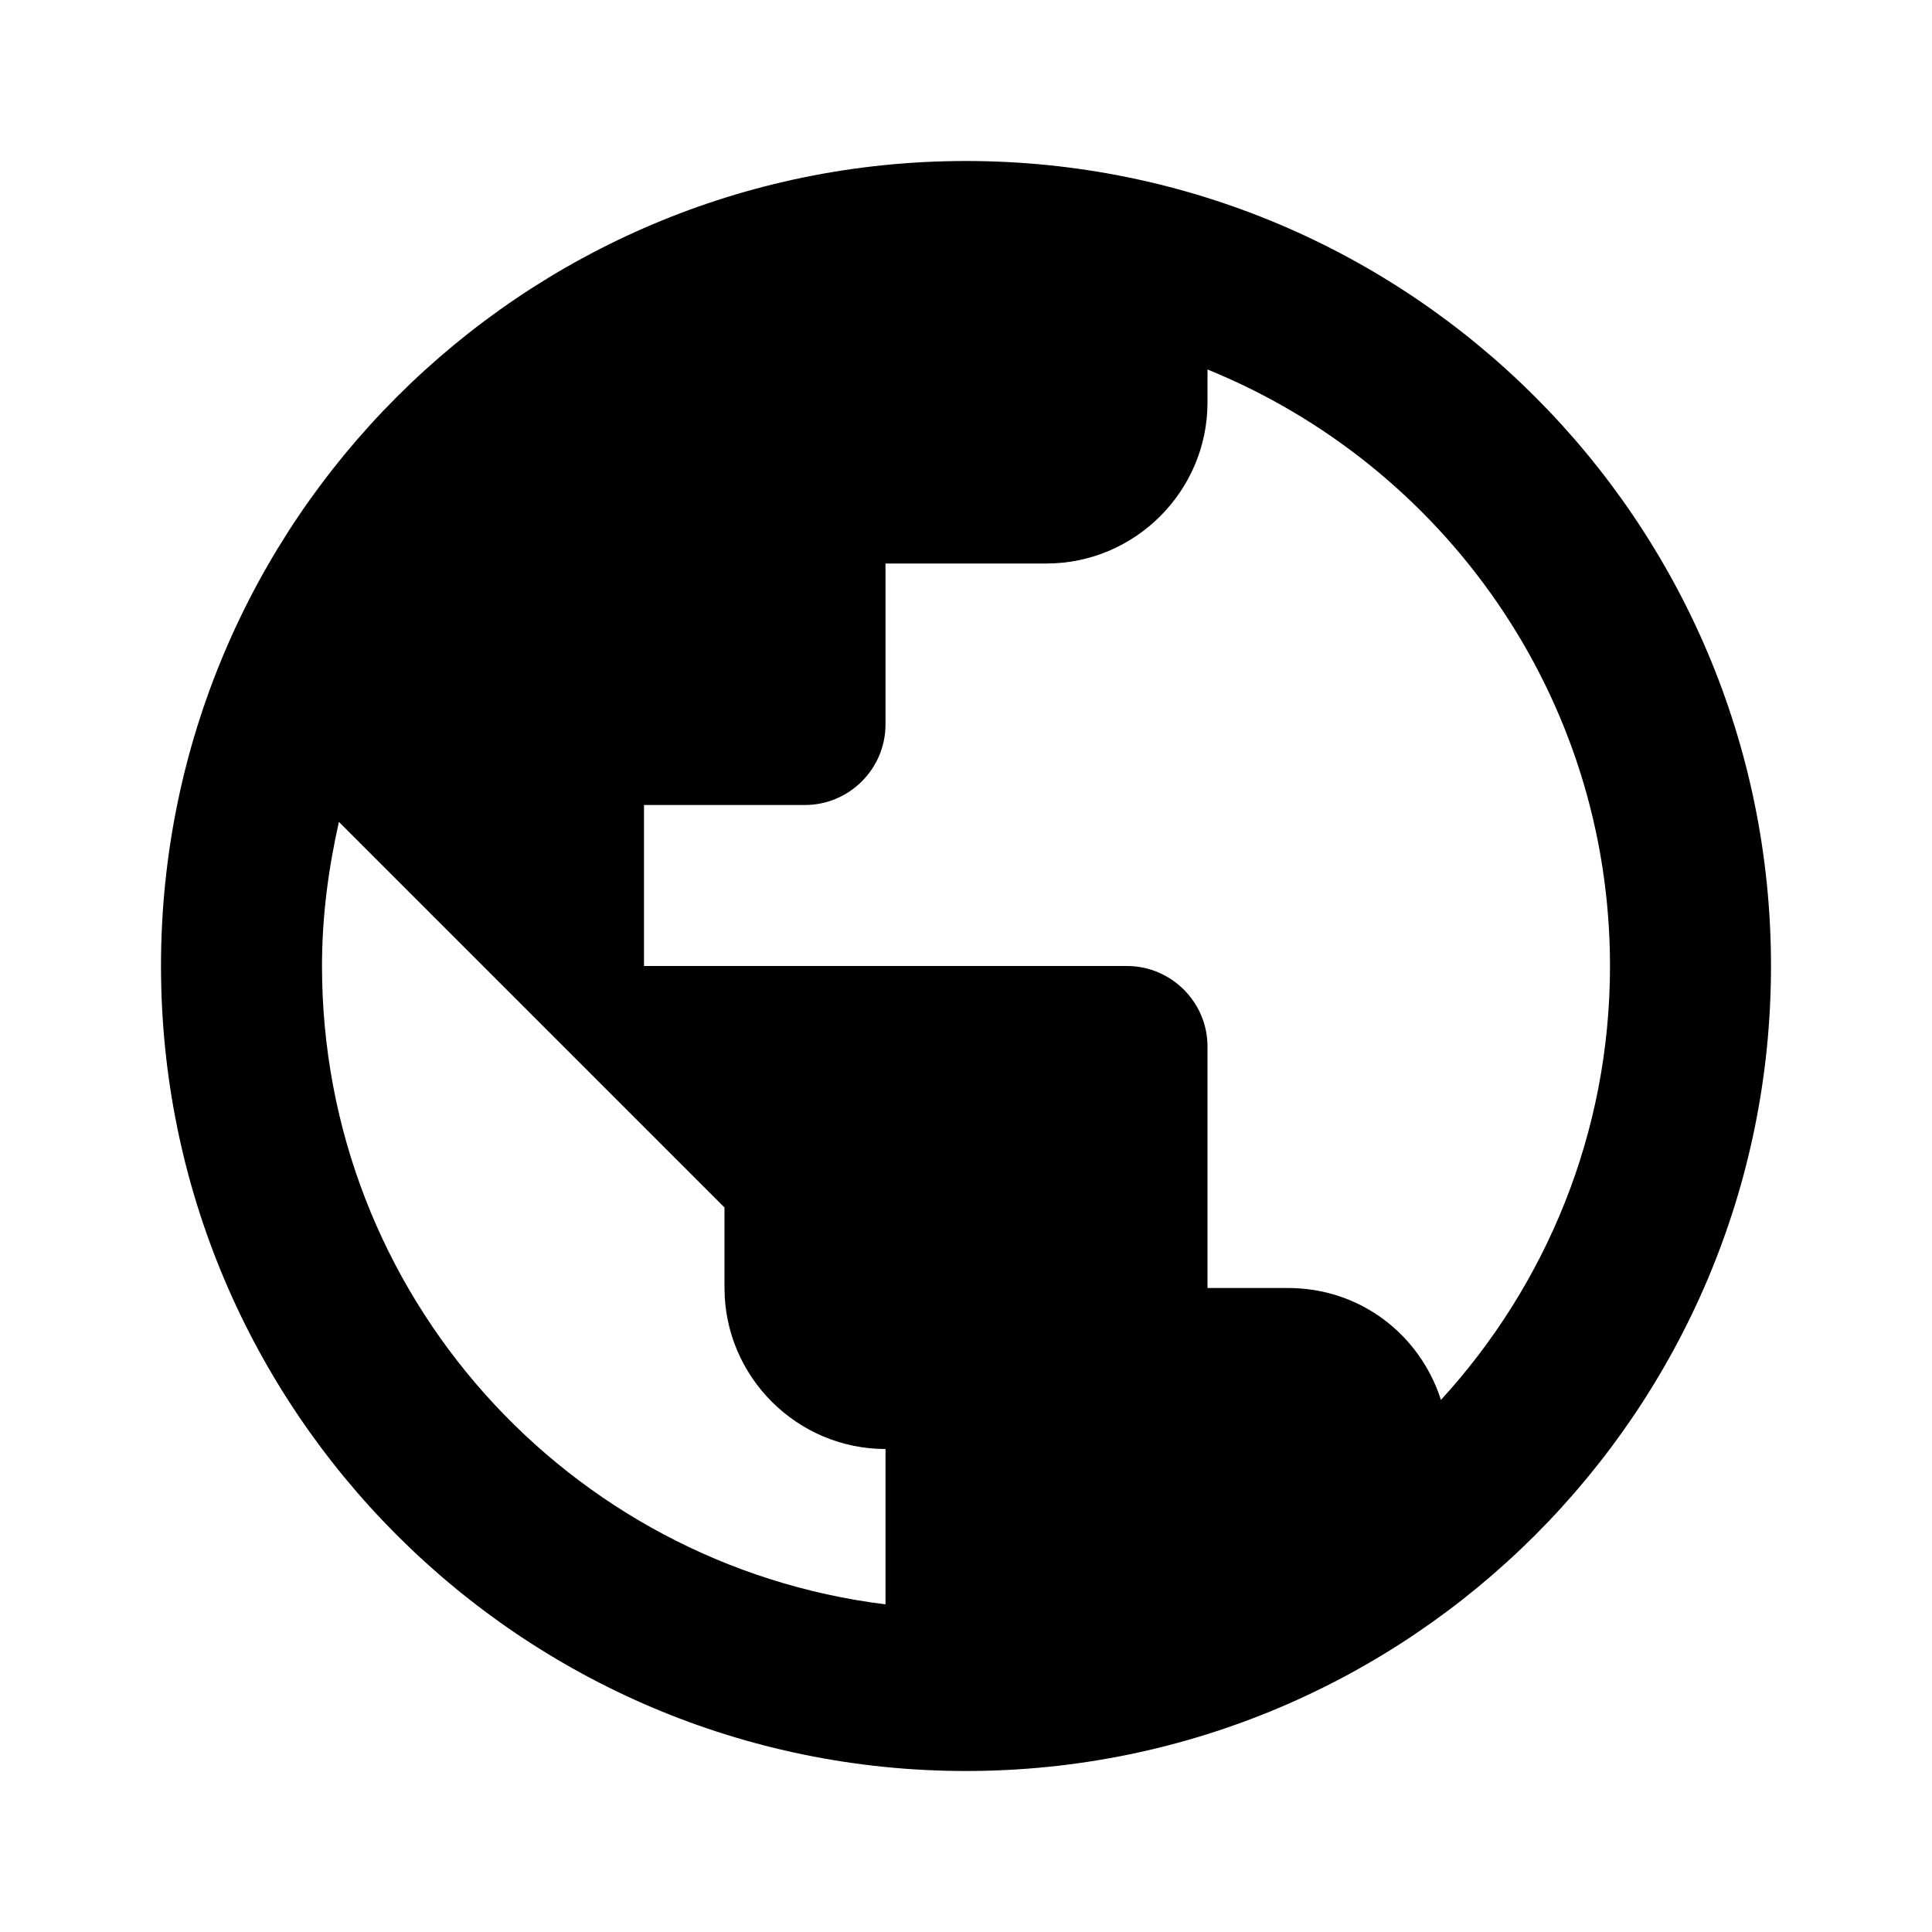
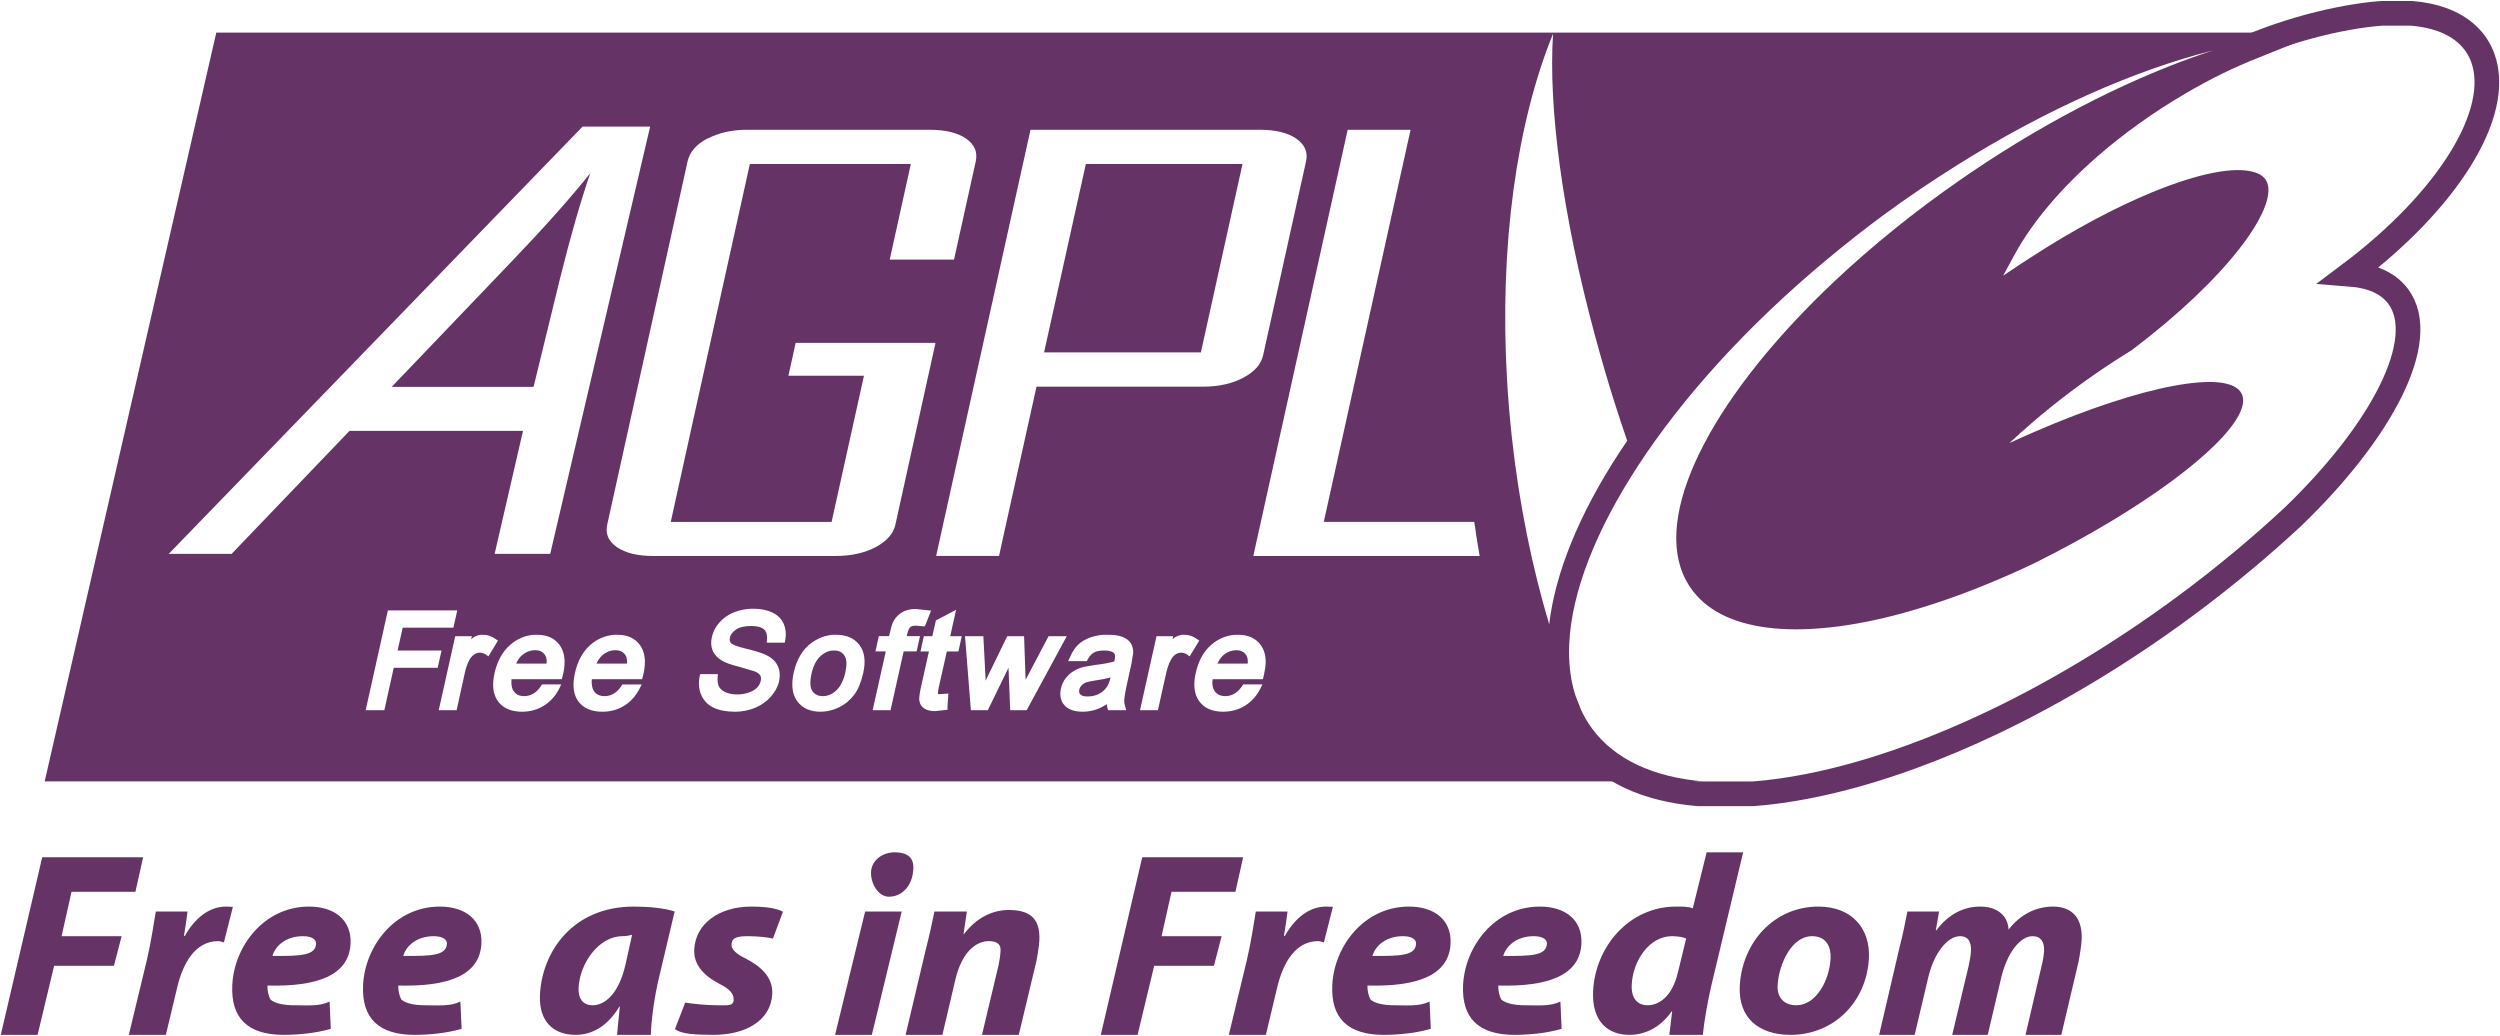
- <svg xmlns="http://www.w3.org/2000/svg" viewBox="0 0 24 24" fill="currentColor">
-   <path d="M12 2C6.48 2 2 6.48 2 12s4.48 10 10 10 10-4.48 10-10S17.52 2 12 2zm-1 17.93c-3.95-.49-7-3.85-7-7.93 0-.62.08-1.21.21-1.79L9 15v1c0 1.1.9 2 2 2v1.93zm6.9-2.54c-.26-.81-1-1.39-1.9-1.39h-1v-3c0-.55-.45-1-1-1H8v-2h2c.55 0 1-.45 1-1V7h2c1.1 0 2-.9 2-2v-.41c2.93 1.19 5 4.06 5 7.41 0 2.08-.8 3.97-2.1 5.39z" />
+ <svg xmlns="http://www.w3.org/2000/svg" width="864" height="358" viewBox="0 0 864 358">
+   <g transform="translate(-88.24796,-1761.193)">
+     <g transform="scale(2.5964,2.5964)">
+       <path style="fill:#663366" d="m 62.777,682.666 c 0,0 -22.843,99.665 -22.843,99.665 0.007,0 60.091,0 60.105,0 26.425,0 105.679,0 105.679,0 1.2e-4,0 54.964,0 54.964,0 -6.548,-0.571 -11.718,-2.87 -14.798,-7.06 -0.571,-0.775 -1.043,-1.61 -1.457,-2.483 -0.263,-0.644 -0.51,-1.293 -0.759,-1.95 -0.657,-2.089 -0.919,-4.406 -0.8,-6.876 0.328,-6.883 3.558,-15.07 9.154,-23.644 5.944,-9.111 14.558,-18.661 25.224,-27.523 2.391,-1.985 4.863,-3.945 7.45,-5.849 3.199,-2.353 6.422,-4.52 9.646,-6.547 11.881,-7.48 23.733,-12.714 34.234,-15.373 -10.036,3.274 -21.31,8.832 -32.449,16.399 -0.401,0.271 -0.796,0.548 -1.19,0.821 -6.18,4.282 -11.779,8.83 -16.666,13.423 -15.723,14.784 -24.034,30.103 -20.257,39.078 0.269,0.617 0.59,1.207 0.965,1.765 4.059,5.97 14.118,7.002 26.866,3.797 0.867,-0.217 1.734,-0.462 2.627,-0.718 4.072,-1.176 8.395,-2.763 12.848,-4.721 1.071,-0.473 2.153,-0.959 3.243,-1.478 0.112,-0.052 0.217,-0.105 0.328,-0.164 14.055,-6.983 24.856,-15.019 27.195,-19.847 0.512,-1.05 0.635,-1.946 0.287,-2.648 -1.668,-3.382 -13.341,-1.097 -27.482,5.028 -1.136,0.493 -2.286,1 -3.448,1.539 0.946,-0.878 1.93,-1.76 2.935,-2.627 1.603,-1.381 3.262,-2.731 5.028,-4.064 2.765,-2.094 5.56,-3.987 8.312,-5.665 12.886,-9.722 19.4,-18.918 18.041,-22.33 -0.256,-0.643 -0.801,-1.085 -1.642,-1.355 -2.686,-0.854 -7.589,0.165 -13.546,2.607 -4.913,2.015 -10.555,5.003 -16.276,8.723 0,0 -0.78,0.513 -0.78,0.513 0,0 -0.144,0.082 -0.144,0.082 0,0 -2.75,1.827 -2.75,1.827 0,0 1.58,-2.894 1.58,-2.894 2.345,-4.292 6.164,-8.77 10.919,-12.93 3.487,-3.042 7.472,-5.907 11.76,-8.415 1.622,-0.95 3.242,-1.832 4.864,-2.627 1.662,-0.812 3.324,-1.533 4.946,-2.176 4.713,-1.864 9.891,-4.218 13.814,-4.526 -0.357,0 -11.7,1.221 -11.7,1.221 0,0 -37.149,0 -37.149,0 0,0 -163.803,0 -163.803,0 0,0 -73.076,0 -73.076,0 z m 177.934,0.144 c -0.644,9.823 1.261,24.212 5.583,40.186 0.768,2.842 1.605,5.735 2.524,8.661 0.571,1.807 1.161,3.585 1.765,5.336 -0.355,0.521 -0.712,1.04 -1.047,1.56 -5.392,8.263 -8.544,16.073 -9.338,22.864 -2.279,-7.632 -3.995,-15.991 -4.967,-24.855 -0.276,-2.54 -0.492,-5.051 -0.636,-7.532 -1.064,-18.024 1.289,-34.362 6.116,-46.22 z m -107.608,12.786 c 0.123,-0.003 0.244,0 0.369,0 0,0 24.28,0 24.28,0 2.075,0 3.68,0.389 4.823,1.17 1.136,0.785 1.562,1.802 1.293,3.038 0,0 -2.894,13.074 -2.894,13.074 0,0 -8.559,0 -8.559,0 0,0 2.812,-12.725 2.812,-12.725 0,0 -21.427,0 -21.427,0 0,0 -7.738,34.973 -7.738,34.973 0,0 -2.791,12.664 -2.791,12.664 0,0 21.407,0 21.407,0 0,0 0.021,-0.082 0.021,-0.082 0,0 4.29,-19.375 4.29,-19.375 0,0 -10.057,0 -10.057,0 0,0 0.965,-4.372 0.965,-4.372 0,-1.1e-4 18.615,0 18.615,0 0,-1.1e-4 -5.336,24.177 -5.336,24.177 -0.072,0.344 -0.199,0.656 -0.37,0.965 -0.44,0.801 -1.208,1.488 -2.278,2.052 -1.484,0.781 -3.261,1.17 -5.336,1.17 0,0 -24.259,0 -24.259,0 -2.075,0 -3.68,-0.388 -4.823,-1.17 -1.136,-0.782 -1.569,-1.78 -1.293,-3.017 0,0 10.693,-48.334 10.693,-48.334 0.276,-1.236 1.136,-2.252 2.627,-3.038 0.053,-0.028 0.112,-0.035 0.164,-0.061 1.361,-0.682 2.958,-1.065 4.803,-1.108 z m 38.052,0 c -1.2e-4,0 30.56,0 30.56,0 2.049,0 3.66,0.389 4.803,1.17 1.149,0.785 1.589,1.802 1.314,3.038 0,0 -5.706,25.778 -5.706,25.778 -0.269,1.228 -1.15,2.23 -2.648,3.017 -1.497,0.789 -3.26,1.19 -5.316,1.19 0,0 -22.207,0 -22.207,0 0,0 -4.289,19.354 -4.289,19.354 0,0 -0.698,3.181 -0.698,3.181 0,0 -8.374,0 -8.374,0 0,0 0.636,-2.873 0.636,-2.873 0,0 11.925,-53.855 11.925,-53.855 z m 42.218,0 c 0,0 8.374,0 8.374,0 0,0 -9.482,42.834 -9.482,42.834 0,0 -2.073,9.359 -2.073,9.359 0,0 20.032,0 20.032,0 0.21,1.536 0.456,3.045 0.718,4.536 0,0 -30.129,0 -30.129,0 0,0 2.381,-10.755 2.381,-10.755 0,0 10.18,-45.974 10.18,-45.974 z m -34.85,4.556 c 0,0 -5.562,25.08 -5.562,25.08 0,0 20.873,0 20.873,0 0,0 5.541,-25.08 5.541,-25.08 0,0 -20.853,0 -20.853,0 z m -44.509,59.194 c 0.082,-0.003 0.164,0 0.246,0 0.972,0 1.821,0.171 2.504,0.493 0.729,0.342 1.25,0.849 1.539,1.519 0.282,0.65 0.356,1.388 0.205,2.196 0,0 -0.061,0.308 -0.061,0.308 0,0 -2.401,0 -2.401,0 -1.1e-4,0 0.02,-0.287 0.02,-0.287 0.062,-0.564 -0.008,-1.008 -0.226,-1.314 -0.028,-0.038 -0.07,-0.089 -0.103,-0.123 -0.054,-0.055 -0.136,-0.118 -0.205,-0.164 -0.336,-0.212 -0.862,-0.328 -1.539,-0.328 -0.9,0 -1.572,0.157 -2.032,0.472 -0.447,0.309 -0.729,0.654 -0.821,1.067 -0.092,0.42 0.059,0.641 0.164,0.759 0.003,0.003 0.017,0.017 0.021,0.021 0.133,0.113 0.595,0.379 2.032,0.718 1.3,0.315 2.162,0.598 2.648,0.842 0.736,0.374 1.25,0.86 1.519,1.457 0.269,0.591 0.328,1.283 0.164,2.032 -0.164,0.729 -0.536,1.401 -1.088,2.032 -0.545,0.63 -1.239,1.13 -2.073,1.478 -0.827,0.342 -1.735,0.534 -2.668,0.534 -1.182,0 -2.131,-0.179 -2.873,-0.534 -0.775,-0.368 -1.334,-0.948 -1.662,-1.704 -0.315,-0.735 -0.383,-1.571 -0.205,-2.483 0,0 0.062,-0.287 0.062,-0.287 0,0 2.36,0 2.36,0 0,0 -0.021,0.287 -0.021,0.287 -0.059,0.545 -8e-4,0.985 0.144,1.314 0.138,0.315 0.401,0.576 0.821,0.78 0.447,0.217 1.005,0.328 1.642,0.328 0.571,0 1.094,-0.096 1.56,-0.267 0.46,-0.164 0.825,-0.381 1.088,-0.657 0.256,-0.276 0.406,-0.567 0.472,-0.883 0.066,-0.282 0.05,-0.521 -0.061,-0.718 -0.125,-0.21 -0.372,-0.397 -0.759,-0.554 0,-1.2e-4 -2.011,-0.595 -2.011,-0.595 -1.123,-0.282 -1.879,-0.552 -2.319,-0.821 -0.598,-0.355 -1.029,-0.809 -1.252,-1.355 -0.223,-0.539 -0.247,-1.135 -0.103,-1.786 0.151,-0.696 0.487,-1.359 1.006,-1.95 0.525,-0.598 1.204,-1.067 2.011,-1.375 0.714,-0.268 1.466,-0.425 2.258,-0.451 z m 21.55,0.041 c 0.13,-0.01 0.252,0 0.39,0 0,0 1.478,0.164 1.478,0.164 0,0 0.493,0.041 0.493,0.041 1.1e-4,0 -0.718,1.827 -0.718,1.827 0,0 -0.144,0.287 -0.144,0.287 0,0 -1.129,-0.103 -1.129,-0.103 -0.333,0 -0.578,0.051 -0.739,0.164 -0.011,0.008 -0.031,0.032 -0.041,0.041 -0.022,0.019 -0.058,0.052 -0.082,0.082 -0.099,0.13 -0.219,0.361 -0.308,0.78 0,0 -0.043,0.177 -0.082,0.328 0.519,0 1.765,0 1.765,0 0,0 -0.451,2.032 -0.451,2.032 0,0 -1.291,0 -1.724,0 -0.131,0.591 -1.745,7.82 -1.745,7.82 0,0 -2.381,0 -2.381,0 0,0 1.548,-6.946 1.745,-7.82 -0.401,0 -1.375,0 -1.375,0 0,0 0.451,-2.032 0.451,-2.032 0,0 0.98,0 1.355,0 0.066,-0.282 0.164,-0.636 0.164,-0.636 0.145,-0.657 0.296,-1.129 0.493,-1.457 0.269,-0.453 0.649,-0.832 1.129,-1.108 0.395,-0.229 0.894,-0.367 1.457,-0.41 z m 5.685,0.103 c 0,0 -0.622,2.8 -0.78,3.51 0.46,0 1.539,0 1.539,0 0,0 -0.451,2.032 -0.451,2.032 0,0 -1.132,0 -1.539,0 -0.125,0.565 -1.108,4.946 -1.108,4.946 0,0 -0.082,0.526 -0.082,0.677 1.2e-4,0.005 -4.5e-4,0.017 0,0.021 3.4e-4,0.002 -4.5e-4,0.019 0,0.021 5.7e-4,10e-4 0.02,-8e-4 0.02,0 0,0 0.246,0.02 0.246,0.02 0,0 1.129,-0.082 1.129,-0.082 0,0 -0.123,1.827 -0.123,1.827 0,0 0.021,0.328 0.021,0.328 0,0 -1.621,0.185 -1.621,0.185 -0.644,0 -1.116,-0.105 -1.457,-0.328 -0.361,-0.236 -0.571,-0.55 -0.657,-0.944 -0.013,-0.072 -0.041,-0.177 -0.041,-0.328 0,-0.296 0.056,-0.796 0.246,-1.663 0,0 0.863,-3.865 1.047,-4.679 -0.309,0 -1.129,0 -1.129,0 0,0 0.451,-2.032 0.451,-2.032 0,0 0.8,0 1.129,0 0.105,-0.473 0.472,-2.094 0.472,-2.094 0,0 1.909,-1.006 1.909,-1.006 0,0 0.78,-0.41 0.78,-0.41 z m -75.632,0.082 c 0,0 9.236,0 9.236,0 0,0 -0.513,2.299 -0.513,2.299 0,0 -6.161,0 -6.752,0 -0.105,0.466 -0.526,2.354 -0.677,3.038 0.854,0 5.849,0 5.849,0 0,0 -0.513,2.299 -0.513,2.299 0,0 -5.258,0 -5.849,0 -0.125,0.571 -1.252,5.644 -1.252,5.644 0,0 -2.483,0 -2.483,0 0,0 2.955,-13.279 2.955,-13.279 z m 12.376,3.243 c 0.093,-0.011 0.194,0 0.287,0 0.591,0 1.137,0.18 1.662,0.554 0,0 0.328,0.226 0.328,0.226 0,0 -1.273,2.093 -1.273,2.093 0,0 -0.349,-0.246 -0.349,-0.246 -0.256,-0.164 -0.532,-0.246 -0.821,-0.246 -0.25,0 -0.482,0.089 -0.718,0.246 -0.25,0.164 -0.458,0.382 -0.616,0.677 -0.276,0.506 -0.478,1.072 -0.616,1.683 0,0 -1.108,5.049 -1.108,5.049 0,0 -2.381,0 -2.381,0 0,0 2.196,-9.851 2.196,-9.851 0,0 2.217,0 2.217,0 0,0 -0.076,0.299 -0.103,0.41 0.105,-0.079 0.216,-0.187 0.308,-0.246 0.318,-0.19 0.654,-0.308 0.985,-0.349 z m 7.06,0 c 0.143,-0.011 0.284,0 0.431,0 1.34,0 2.354,0.47 3.017,1.396 0.414,0.598 0.636,1.336 0.636,2.217 0,0.486 -0.06,1.009 -0.185,1.58 0,0 -0.185,0.718 -0.185,0.718 0,0 -6.021,0 -6.691,0 -0.013,0.138 -0.021,0.286 -0.021,0.41 0,0.512 0.105,0.915 0.328,1.211 0.106,0.145 0.229,0.275 0.369,0.369 0.265,0.173 0.606,0.267 1.006,0.267 0.486,0 0.913,-0.134 1.314,-0.39 0.381,-0.243 0.745,-0.631 1.067,-1.17 0,0 2.545,0 2.545,0 0,0 -0.226,0.493 -0.226,0.493 -0.486,0.985 -1.164,1.754 -2.011,2.299 -0.847,0.545 -1.859,0.841 -2.976,0.841 -1.451,0 -2.532,-0.47 -3.202,-1.396 -0.663,-0.906 -0.806,-2.159 -0.452,-3.735 0.355,-1.603 1.062,-2.883 2.093,-3.776 0.924,-0.801 1.973,-1.246 3.14,-1.334 z m 10.693,0 c 0.143,-0.011 0.284,0 0.431,0 1.34,0 2.354,0.47 3.017,1.396 0.414,0.598 0.636,1.336 0.636,2.217 0,0.479 -0.06,0.995 -0.185,1.56 0,0 -0.185,0.739 -0.185,0.739 0,0 -6.021,0 -6.691,0 -0.007,0.092 -0.014,0.175 -0.021,0.267 -0.005,0.035 0.002,0.087 0,0.123 -1.9e-4,0.006 0,0.015 0,0.021 0,0.099 0.014,0.195 0.021,0.287 0.033,0.374 0.131,0.687 0.308,0.924 0.034,0.046 0.066,0.103 0.103,0.144 0.301,0.322 0.727,0.493 1.273,0.493 0.486,0 0.919,-0.134 1.313,-0.39 0.381,-0.243 0.746,-0.631 1.067,-1.17 0,0 2.565,0 2.565,0 0,0 -0.246,0.493 -0.246,0.493 -0.486,0.985 -1.164,1.754 -2.011,2.299 -0.847,0.545 -1.86,0.841 -2.976,0.841 -1.451,0 -2.532,-0.47 -3.202,-1.396 -0.433,-0.591 -0.636,-1.344 -0.636,-2.237 0,-0.138 0.007,-0.287 0.021,-0.431 0.026,-0.341 0.079,-0.686 0.164,-1.067 0.355,-1.596 1.042,-2.883 2.073,-3.776 0.924,-0.801 1.993,-1.246 3.161,-1.334 z m 29.124,0 c 0.147,-0.011 0.282,0 0.431,0 1.366,0 2.416,0.462 3.099,1.375 0.677,0.913 0.841,2.144 0.493,3.694 -0.269,1.209 -0.658,2.185 -1.19,2.894 -0.532,0.709 -1.21,1.289 -2.011,1.683 -0.795,0.394 -1.636,0.595 -2.483,0.595 -1.392,0 -2.429,-0.476 -3.099,-1.396 -0.433,-0.585 -0.657,-1.337 -0.657,-2.237 0,-0.486 0.053,-1.002 0.185,-1.58 0.394,-1.76 1.199,-3.101 2.381,-3.961 0.868,-0.626 1.826,-0.988 2.853,-1.067 z m 36.061,0 c 0.173,-0.011 0.333,0 0.513,0 0.827,0 1.478,0.084 1.97,0.287 0.525,0.21 0.898,0.507 1.108,0.862 0.204,0.335 0.308,0.746 0.308,1.252 0,0 -0.246,1.498 -0.246,1.498 0,0 -0.452,2.032 -0.452,2.032 -0.388,1.734 -0.473,2.384 -0.493,2.627 -0.02,0.328 0.011,0.648 0.103,0.944 0,0 0.164,0.534 0.164,0.534 0,0 -2.422,0 -2.422,0 0,0 -0.103,-0.308 -0.103,-0.308 -0.039,-0.144 -0.028,-0.328 -0.041,-0.493 -0.46,0.282 -0.92,0.533 -1.334,0.677 -0.611,0.21 -1.245,0.328 -1.888,0.328 -1.116,0 -1.943,-0.291 -2.442,-0.862 -0.381,-0.42 -0.554,-0.934 -0.554,-1.519 0,-0.223 0.03,-0.455 0.082,-0.698 0.112,-0.499 0.314,-0.961 0.636,-1.375 0.315,-0.407 0.688,-0.742 1.108,-0.985 0.407,-0.243 0.861,-0.415 1.334,-0.534 0,0 1.457,-0.246 1.457,-0.246 1.123,-0.131 1.961,-0.295 2.565,-0.472 0.013,-0.066 0.041,-0.144 0.041,-0.144 0.095,-0.423 0.083,-0.74 -0.021,-0.903 -0.008,-0.011 -0.032,-0.032 -0.041,-0.041 -0.022,-0.024 -0.056,-0.061 -0.082,-0.082 -0.247,-0.195 -0.668,-0.287 -1.231,-0.287 -0.637,0 -1.108,0.104 -1.437,0.308 -0.322,0.204 -0.62,0.576 -0.883,1.108 0,0 -2.483,0 -2.483,0 0,0 0.226,-0.493 0.226,-0.493 0.296,-0.683 0.648,-1.25 1.088,-1.683 0.44,-0.433 1.034,-0.769 1.724,-1.006 0.528,-0.174 1.106,-0.29 1.724,-0.328 z m 10.406,0 c 0.093,-0.011 0.194,0 0.287,0 0.598,0 1.158,0.18 1.683,0.554 0,0 0.308,0.226 0.308,0.226 0,0 -1.273,2.093 -1.273,2.093 0,0 -0.349,-0.246 -0.349,-0.246 -0.256,-0.164 -0.518,-0.246 -0.8,-0.246 -0.25,0 -0.496,0.089 -0.739,0.246 -0.25,0.164 -0.431,0.382 -0.595,0.677 -0.269,0.506 -0.478,1.072 -0.616,1.683 0,0 -1.129,5.049 -1.129,5.049 0,0 -2.381,0 -2.381,0 0,0 2.196,-9.851 2.196,-9.851 0,0 2.217,0 2.217,0 0,0 -0.056,0.299 -0.082,0.41 0.105,-0.079 0.209,-0.187 0.308,-0.246 0.313,-0.19 0.634,-0.308 0.965,-0.349 z m 7.04,0 c 0.143,-0.011 0.284,0 0.431,0 1.34,0 2.36,0.47 3.017,1.396 0.42,0.598 0.636,1.336 0.636,2.217 0,0.486 -0.08,1.009 -0.205,1.58 0,0 -0.164,0.718 -0.164,0.718 0,0 -6.028,0 -6.691,0 -0.013,0.138 -0.041,0.286 -0.041,0.41 0,0.512 0.112,0.915 0.328,1.211 0.034,0.046 0.086,0.103 0.123,0.144 0.022,0.023 0.059,0.061 0.082,0.082 0.294,0.267 0.693,0.41 1.19,0.41 0.486,0 0.913,-0.134 1.314,-0.39 0.381,-0.243 0.739,-0.631 1.067,-1.17 0,0 2.566,0 2.566,0 0,0 -0.246,0.493 -0.246,0.493 -0.486,0.985 -1.171,1.754 -2.011,2.299 -0.854,0.545 -1.853,0.841 -2.976,0.841 -1.451,0 -2.511,-0.47 -3.181,-1.396 -0.663,-0.906 -0.82,-2.159 -0.472,-3.735 0.355,-1.603 1.042,-2.883 2.073,-3.776 0.93,-0.801 1.995,-1.246 3.161,-1.334 z m -35.938,0.185 c 0,0 2.442,0 2.442,0 0,0 0.301,5.846 0.308,5.931 0.099,-0.209 0.175,-0.385 0.185,-0.41 0,0 2.689,-5.521 2.689,-5.521 0,0 2.237,0 2.237,0 0,0 0.205,5.775 0.205,5.808 0.066,-0.118 3.058,-5.808 3.058,-5.808 0,0 2.422,0 2.422,0 0,0 -5.336,9.851 -5.336,9.851 0,0 -2.196,0 -2.196,0 0,0 -0.213,-5.342 -0.226,-5.644 -0.906,1.859 -2.75,5.644 -2.75,5.644 0,0 -2.258,0 -2.258,0 0,0 -0.78,-9.851 -0.78,-9.851 z m -57.344,1.868 c -0.566,0.024 -1.08,0.228 -1.56,0.616 -0.381,0.302 -0.638,0.717 -0.841,1.17 0,1.2e-4 4.043,0 4.043,0 0.007,-0.072 0.021,-0.16 0.021,-0.226 0,-0.374 -0.067,-0.665 -0.185,-0.862 -0.289,-0.473 -0.718,-0.698 -1.355,-0.698 -0.038,0 -0.085,-0.002 -0.123,0 z m 10.693,0 c -0.566,0.024 -1.08,0.228 -1.56,0.616 -0.381,0.302 -0.631,0.717 -0.841,1.17 0,1.2e-4 4.043,0 4.043,0 0.007,-0.072 0.021,-0.16 0.021,-0.226 0,-0.374 -0.06,-0.665 -0.185,-0.862 -0.057,-0.096 -0.135,-0.192 -0.205,-0.267 -0.274,-0.283 -0.652,-0.431 -1.149,-0.431 -0.038,0 -0.085,-0.002 -0.123,0 z m 82.712,0 c -0.582,0.018 -1.125,0.215 -1.622,0.616 -0.374,0.302 -0.631,0.717 -0.841,1.17 0,1.2e-4 4.023,0 4.023,0 0.007,-0.072 0.021,-0.16 0.021,-0.226 0,-0.374 -0.06,-0.665 -0.185,-0.862 -0.282,-0.466 -0.718,-0.691 -1.355,-0.698 -0.019,2.3e-4 -0.022,-5.7e-4 -0.041,0 z m -53.773,0.041 c -0.543,0.064 -1.048,0.312 -1.519,0.739 -0.565,0.512 -0.975,1.317 -1.211,2.381 -0.099,0.447 -0.144,0.828 -0.144,1.17 0,0.466 0.089,0.833 0.267,1.108 0.047,0.071 0.11,0.146 0.164,0.205 0.292,0.31 0.7,0.472 1.211,0.472 0.663,0 1.248,-0.247 1.806,-0.759 0.565,-0.519 0.968,-1.332 1.211,-2.422 0.223,-0.998 0.192,-1.744 -0.123,-2.217 -0.302,-0.46 -0.744,-0.677 -1.355,-0.677 -0.104,0 -0.207,-0.012 -0.308,0 z m 37.087,3.592 c -0.558,0.151 -1.184,0.278 -2.011,0.39 -0.617,0.092 -1.057,0.189 -1.314,0.287 -0.223,0.092 -0.403,0.219 -0.554,0.39 -0.144,0.164 -0.241,0.337 -0.287,0.534 -0.013,0.079 -0.021,0.16 -0.021,0.226 0,0.005 -1.2e-4,0.015 0,0.021 6.8e-4,0.016 -0.002,0.046 0,0.062 0.004,0.03 0.012,0.075 0.021,0.103 0.003,0.009 0.017,0.032 0.021,0.041 0.007,0.018 0.012,0.045 0.021,0.062 0.009,0.017 0.03,0.045 0.041,0.061 0.017,0.024 0.041,0.06 0.062,0.082 0.164,0.184 0.492,0.267 0.965,0.267 0.519,0 1.018,-0.099 1.478,-0.328 0.453,-0.223 0.818,-0.557 1.088,-0.944 0.197,-0.276 0.355,-0.7 0.493,-1.252 z m -125.365,-16.456 55.083,-56.872 8.995,0 -13.3,56.872 -7.399,0 3.776,-16.371 -23.092,0 -15.692,16.371 -8.372,0 m 29.676,-22.229 18.886,0 3.484,-14.276 c 1.406,-5.664 2.76,-10.384 4.061,-14.16 -2.6,3.259 -6.04,7.125 -10.32,11.599 L 86.126,729.816" />
+       <path style="fill:none;stroke:#663366;stroke-width:3.284;stroke-linecap:butt;stroke-linejoin:miter;stroke-miterlimit:4;" d="m 242.274,772.004 c 0.267,0.685 0.533,1.37 0.811,2.039 0.428,0.909 0.922,1.78 1.516,2.592 3.211,4.364 8.587,6.754 15.414,7.349 0,0 7.343,0 7.343,0 2.322,-0.181 4.755,-0.519 7.276,-1.012 4.349,-0.85 8.959,-2.157 13.747,-3.903 3.627,-1.322 7.354,-2.887 11.137,-4.706 8.237,-3.949 16.747,-9.041 25.095,-15.188 2.749,-2.022 5.388,-4.098 7.921,-6.208 2.322,-1.932 4.549,-3.894 6.676,-5.877 5.938,-5.722 10.42,-11.534 12.958,-16.637 2.644,-5.314 3.172,-9.857 1.005,-12.72 -1.327,-1.757 -3.549,-2.698 -6.41,-2.92 12.886,-9.669 20.396,-21.398 17.702,-28.794 -0.855,-2.36 -2.738,-4.121 -5.438,-5.095 -1.2,-0.431 -2.549,-0.705 -4.021,-0.829 0,0 -3.966,0 -3.966,0 -5.538,0.399 -13.591,2.382 -20.423,5.731" />
+     </g>
+     <g style="fill:#663366" transform="matrix(1.705222,0,0,1.705222,858.2003,2786.451)">
+       <path transform="translate(-451.3678,-427.5077)" d="m 0,36 c 0,0 7.46,0 7.46,0 0,0 3.35,-14 3.35,-14 0,0 12.12,0 12.12,0 0,0 1.56,-6 1.56,-6 0,0 -12.17,0 -12.17,0 0,0 2.02,-9 2.02,-9 0,0 12.95,0 12.95,0 0,0 1.56,-7 1.56,-7 C 28.85,0 8.4,0 8.4,0 8.4,0 0,36 0,36 z" />
+       <path transform="translate(-425.4178,-417.5077)" d="m 7.51,26 c 0,0 2.24,-9.4 2.24,-9.4 1.18,-5.09 3.67,-9.6 8.38,-9.6 0.42,0 0.83,0.21 1.14,0.26 0,0 1.82,-7.21 1.82,-7.21 -0.42,0 -0.88,-0.05 -1.4,-0.05 -3.47,0 -6.38,2.44 -8.32,5.94 0,0 -0.2,0 -0.2,0 C 11.46,4.23 11.71,2.61 11.9,1 11.9,1 5.47,1 5.47,1 5.1,3.08 4.53,7.15 3.66,10.82 3.66,10.82 0,26 0,26 c 0,0 7.51,0 7.51,0 z" />
+       <path transform="translate(-404.7878,-417.5077)" d="M 20.06,19.25 C 17.99,20.26 15.63,20 12.88,20 10.71,20 9.03,19.62 8.11,18.88 7.63,18.07 7.43,16.81 7.47,16 17.6,16.27 23.99,13.93 24.31,7.53 24.55,2.7 21.02,0 15.89,0 6.73,0 0.73,8.08 0.34,15.86 0,22.65 3.52,26 10.78,26 c 2.79,0 6.49,-0.32 9.52,-1.23 0,0 -0.24,-5.52 -0.24,-5.52 z M 17.32,7.53 C 17.2,9.91 14.26,10.05 8.47,10 9.1,7.91 11.22,6 14.69,6 c 1.71,0 2.69,0.65 2.63,1.53 z" />
+       <path transform="translate(-378.2678,-417.5077)" d="M 20.05,19.25 C 17.98,20.26 15.62,20 12.88,20 10.7,20 9.03,19.62 8.11,18.88 7.63,18.07 7.42,16.81 7.46,16 17.6,16.27 23.98,13.93 24.31,7.53 24.55,2.7 21.02,0 15.89,0 6.72,0 0.72,8.08 0.33,15.86 0,22.65 3.52,26 10.77,26 c 2.8,0 6.5,-0.32 9.53,-1.23 0,0 -0.25,-5.52 -0.25,-5.52 z M 17.32,7.53 C 17.2,9.91 14.26,10.05 8.46,10 9.1,7.91 11.21,6 14.68,6 c 1.71,0 2.7,0.65 2.64,1.53 z" />
+       <path transform="translate(-342.3578,-417.5077)" d="M 22.74,26 C 22.8,22.83 23.56,17.85 24.35,14.58 24.35,14.58 27.56,1 27.56,1 25.52,0.31 22.34,0 19.28,0 6.86,0 0.7,9.2 0.27,17.82 0,23.23 2.93,26 7.49,26 c 3.01,0 6.28,-1.43 8.87,-5.73 0,0 0.1,0 0.1,0 -0.2,2.07 -0.44,4.08 -0.57,5.73 0,0 6.84,0 6.84,0 z M 17.61,11.72 C 16.15,18.08 13.17,20 10.95,20 8.88,20 7.98,18.53 8.1,16.39 8.34,11.56 12.16,6 16.98,6 c 0.78,0 1.39,-0.14 1.96,-0.28 0,0 -1.33,6 -1.33,6 z" />
+       <path transform="translate(-314.7278,-417.5077)" d="m 0,24.82 c 1.44,1.12 4.46,1.13 7.61,1.18 6.73,0.05 11.81,-2.89 12.11,-8.29 0.17,-3.6 -2.62,-5.73 -5.35,-7.16 C 12.4,9.6 11.41,8.69 11.46,7.63 11.53,6.2 12.87,6 14.84,6 c 2.22,0 4,0.27 5.02,0.47 0,0 2.02,-5.42 2.02,-5.42 C 20.73,0.36 18.43,0 15.48,0 8.95,0 4.17,3.45 3.9,8.69 c -0.16,3.24 2.17,5.42 4.99,6.9 2.28,1.17 3.06,2.07 3,3.34 C 11.82,20.21 10.68,20 8.61,20 6.18,20 3.49,19.68 2.07,19.46 2.07,19.46 0,24.82 0,24.82 z" />
+       <path transform="translate(-282.2778,-428.5077)" d="m 7.45,37 c 0,0 6.05,-25 6.05,-25 0,0 -7.41,0 -7.41,0 0,0 -6.09,25 -6.09,25 0,0 7.45,0 7.45,0 z M 10.92,9 C 13.46,9 15.72,6.9 15.86,3.3 15.98,0.86 14.4,0 12.07,0 9.64,0 7.42,1.58 7.29,3.94 7.17,6.32 8.75,9 10.92,9 z" />
+       <path transform="translate(-267.9878,-416.8177)" d="m 7.46,25.31 c 0,0 2.64,-11.26 2.64,-11.26 1.37,-5.73 4.32,-7.74 6.75,-7.74 1.92,0 2.48,0.82 2.39,2.01 -0.05,0.96 -0.2,1.97 -0.4,2.87 0,0 -3.36,14.12 -3.36,14.12 0,0 7.46,0 7.46,0 0,0 3.54,-14.81 3.54,-14.81 C 26.75,9.22 27.05,7.31 27.11,6.15 27.33,1.64 25.08,0 20.94,0 c -3.32,0 -6.55,1.54 -9.1,4.88 0,0 -0.1,0 -0.1,0 0,0 0.68,-4.57 0.68,-4.57 0,0 -6.58,0 -6.58,0 C 5.41,2.45 4.86,5.04 4.08,8.06 4.08,8.06 0,25.31 0,25.31 c 0,0 7.46,0 7.46,0 z" />
+       <path transform="translate(-228.4278,-427.5077)" d="m 0,36 c 0,0 7.46,0 7.46,0 0,0 3.36,-14 3.36,-14 0,0 12.11,0 12.11,0 0,0 1.56,-6 1.56,-6 0,0 -12.17,0 -12.17,0 0,0 2.02,-9 2.02,-9 0,0 12.95,0 12.95,0 0,0 1.56,-7 1.56,-7 C 28.85,0 8.4,0 8.4,0 8.4,0 0,36 0,36 z" />
+       <path transform="translate(-202.4778,-417.5077)" d="m 7.51,26 c 0,0 2.24,-9.4 2.24,-9.4 1.18,-5.09 3.67,-9.6 8.38,-9.6 0.42,0 0.83,0.21 1.14,0.26 0,0 1.82,-7.21 1.82,-7.21 -0.42,0 -0.88,-0.05 -1.4,-0.05 -3.47,0 -6.38,2.44 -8.32,5.94 0,0 -0.2,0 -0.2,0 C 11.46,4.23 11.71,2.61 11.9,1 11.9,1 5.47,1 5.47,1 5.11,3.08 4.53,7.15 3.66,10.82 3.66,10.82 0,26 0,26 c 0,0 7.51,0 7.51,0 z" />
+       <path transform="translate(-181.8478,-417.5077)" d="M 20.06,19.25 C 17.99,20.26 15.63,20 12.88,20 10.71,20 9.03,19.62 8.11,18.88 7.63,18.07 7.43,16.81 7.47,16 17.6,16.27 23.99,13.93 24.31,7.53 24.55,2.7 21.02,0 15.89,0 6.73,0 0.73,8.08 0.34,15.86 0,22.65 3.53,26 10.78,26 c 2.79,0 6.5,-0.32 9.52,-1.23 0,0 -0.24,-5.52 -0.24,-5.52 z M 17.32,7.53 C 17.2,9.91 14.26,10.05 8.47,10 9.1,7.91 11.22,6 14.69,6 c 1.71,0 2.69,0.65 2.63,1.53 z" />
+       <path transform="translate(-155.3278,-417.5077)" d="M 20.05,19.25 C 17.98,20.26 15.62,20 12.88,20 10.7,20 9.03,19.62 8.11,18.88 7.63,18.07 7.42,16.81 7.46,16 17.6,16.27 23.98,13.93 24.31,7.53 24.55,2.7 21.02,0 15.89,0 6.72,0 0.72,8.08 0.33,15.86 0,22.65 3.52,26 10.77,26 c 2.8,0 6.5,-0.32 9.53,-1.23 0,0 -0.25,-5.52 -0.25,-5.52 z M 17.32,7.53 C 17.2,9.91 14.26,10.05 8.46,10 9.1,7.91 11.21,6 14.68,6 c 1.71,0 2.7,0.65 2.64,1.53 z" />
+       <path transform="translate(-128.9478,-428.5077)" d="M 23.31,0 C 23.31,0 20.5,11.36 20.5,11.36 19.48,10.94 18.15,11 17.11,11 7.53,11 0.75,19.2 0.3,28.08 0,34.34 3.34,37 7.64,37 c 3.01,0 6.18,-1.33 8.58,-4.77 0,0 0.1,0 0.1,0 0,0 -0.57,4.77 -0.57,4.77 0,0 6.78,0 6.78,0 0.31,-3 0.96,-6.57 1.69,-9.83 0,0 6.49,-27.17 6.49,-27.17 0,0 -7.4,0 -7.4,0 z M 17.47,24.42 C 16.3,29.35 13.54,31 11.36,31 9.19,31 7.98,29.49 8.13,26.8 8.38,21.82 11.8,17 16.25,17 c 1.25,0 2.32,0.19 2.91,0.47 0,0 -1.69,6.95 -1.69,6.95 z" />
+       <path transform="translate(-99.2378,-417.5077)" d="M 10.61,26 C 19.31,26 26.02,19.41 26.49,10.44 26.78,4.5 23.08,0 16.25,0 7.23,0 0.76,7.3 0.31,16.12 0,22.54 4.14,26 10.61,26 z m 1.17,-6 C 9.24,20 7.84,18.38 7.99,15.96 8.19,11.93 10.68,6 14.97,6 c 2.96,0 3.87,2.27 3.75,4.5 -0.22,4.4 -2.9,9.5 -6.94,9.5 z" />
+       <path transform="translate(-70.6778,-417.5077)" d="M 7.2,26 C 7.2,26 9.9,14.58 9.9,14.58 11.03,9.49 13.85,6 16.38,6 c 1.82,0 2.32,1.33 2.23,3.07 -0.05,0.9 -0.25,1.91 -0.46,2.91 0,0 -3.34,14.02 -3.34,14.02 0,0 7.2,0 7.2,0 0,0 2.7,-11.47 2.7,-11.47 C 25.95,9.28 28.61,6 31.09,6 c 1.71,0 2.42,1.22 2.34,2.96 -0.05,1.01 -0.26,2.12 -0.52,3.13 0,0 -3.24,13.91 -3.24,13.91 0,0 7.25,0 7.25,0 0,0 3.49,-14.81 3.49,-14.81 0.27,-1.33 0.58,-3.4 0.63,-4.46 C 41.26,2.33 39.11,0 35.23,0 31.91,0 28.68,1.5 26.23,4.66 26.14,2.38 24.51,0 20.47,0 17.2,0 14.08,1.48 11.58,4.83 c 0,0 -0.1,0 -0.1,0 0,0 0.67,-3.83 0.67,-3.83 0,0 -6.42,0 -6.42,0 C 5.31,3.14 4.8,5.73 4.02,8.75 4.02,8.75 0,26 0,26 c 0,0 7.2,0 7.2,0 z" />
+     </g>
+   </g>
</svg>
